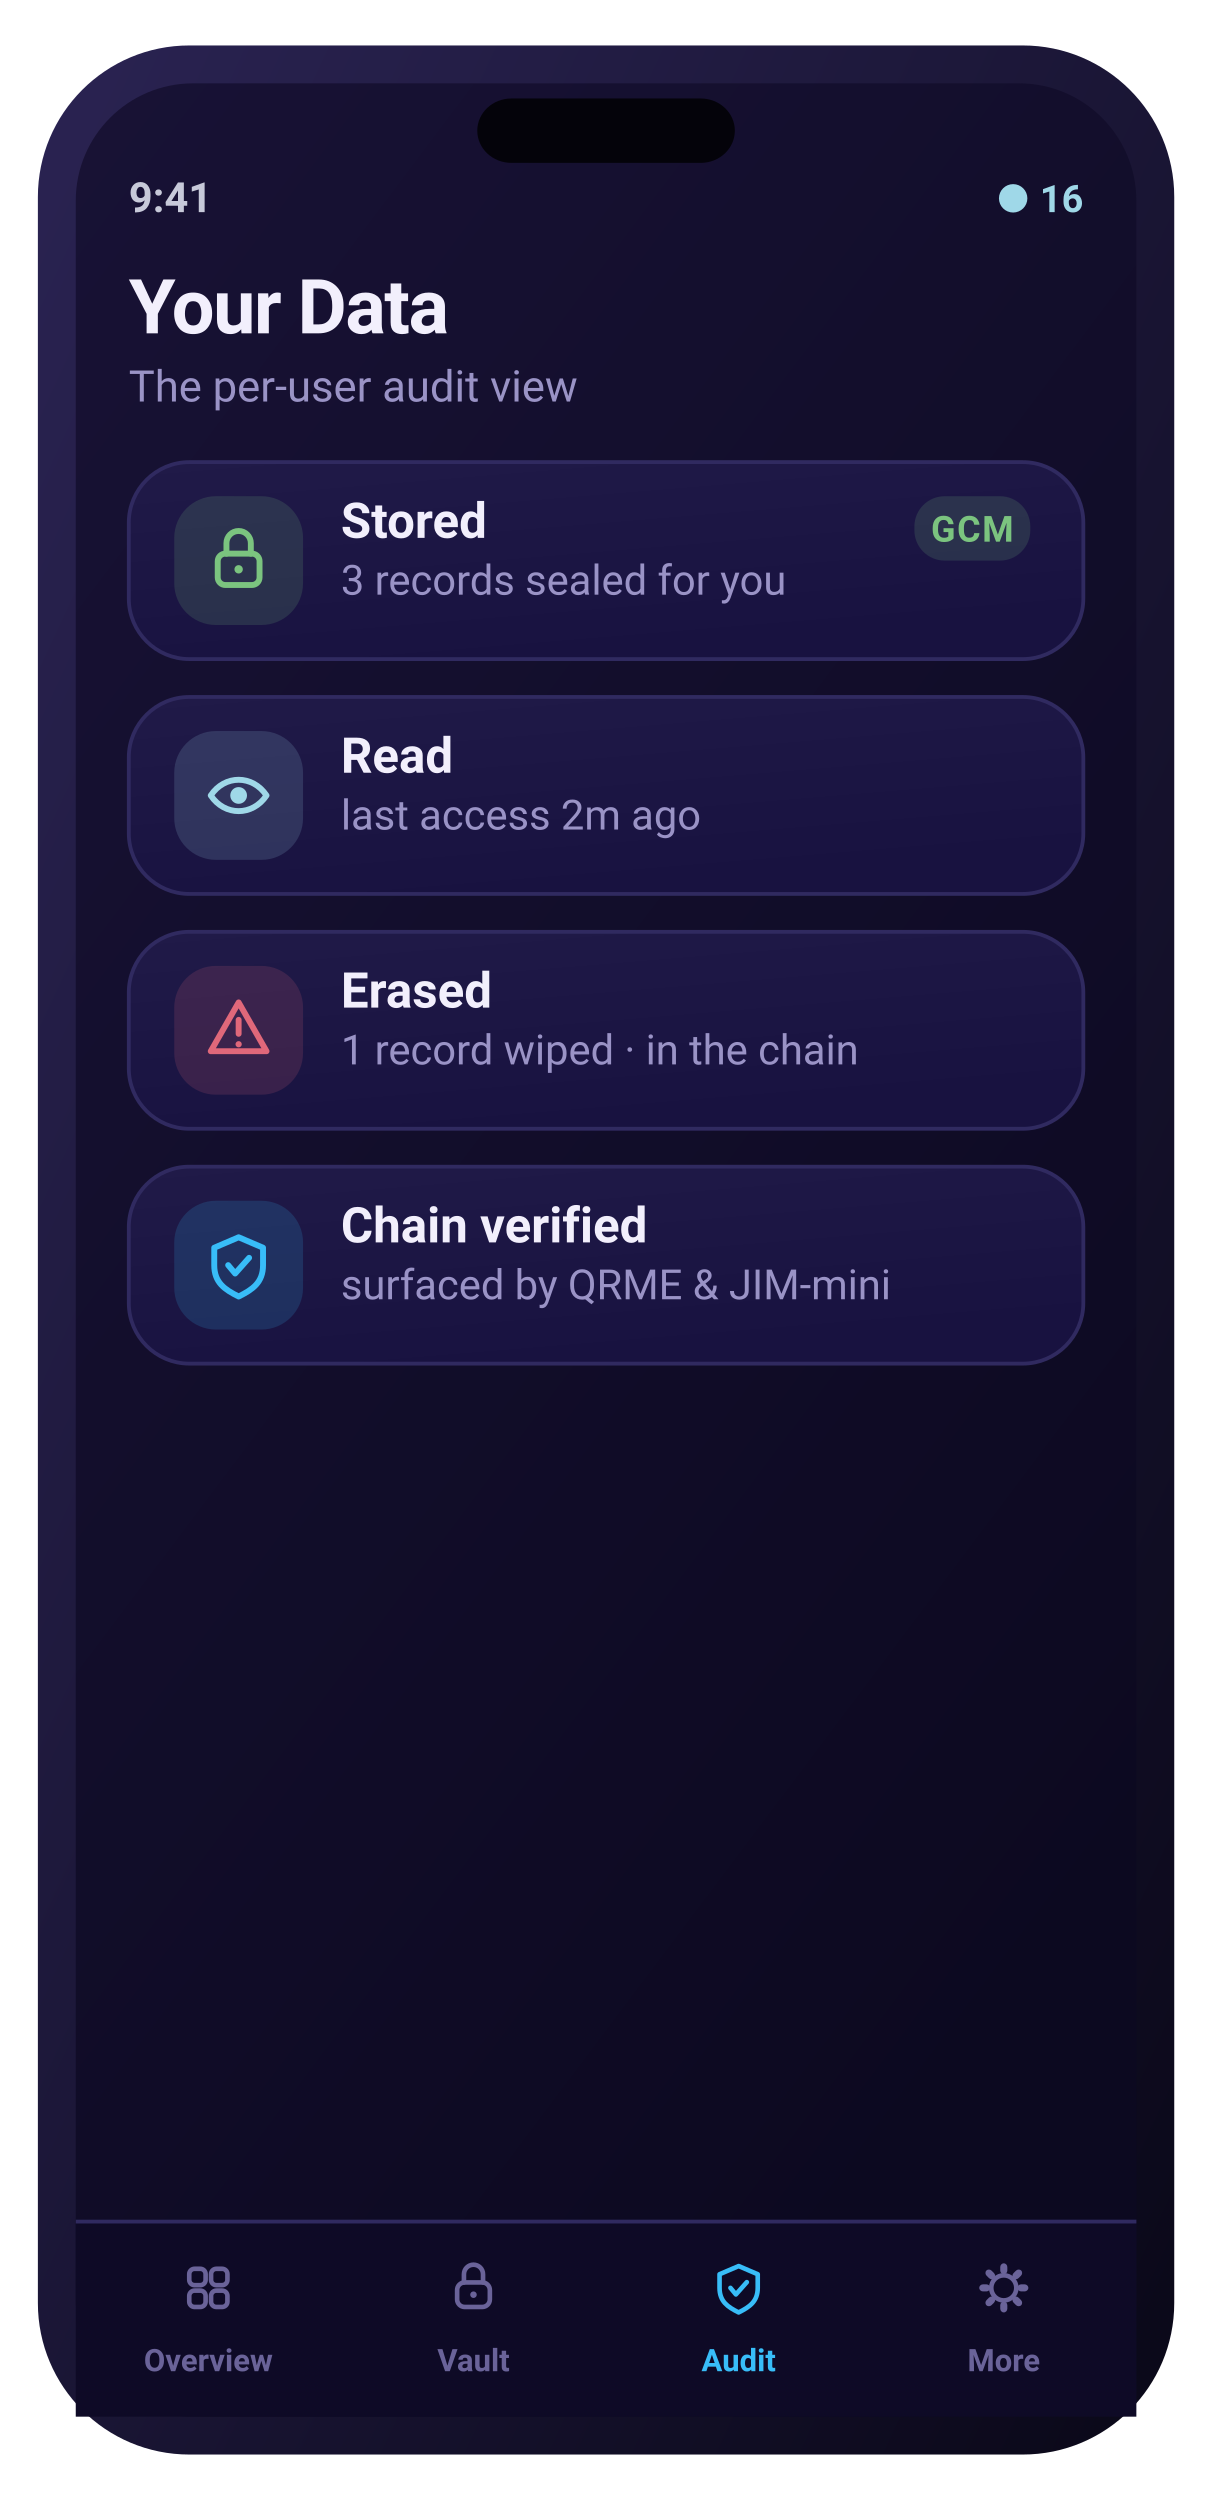
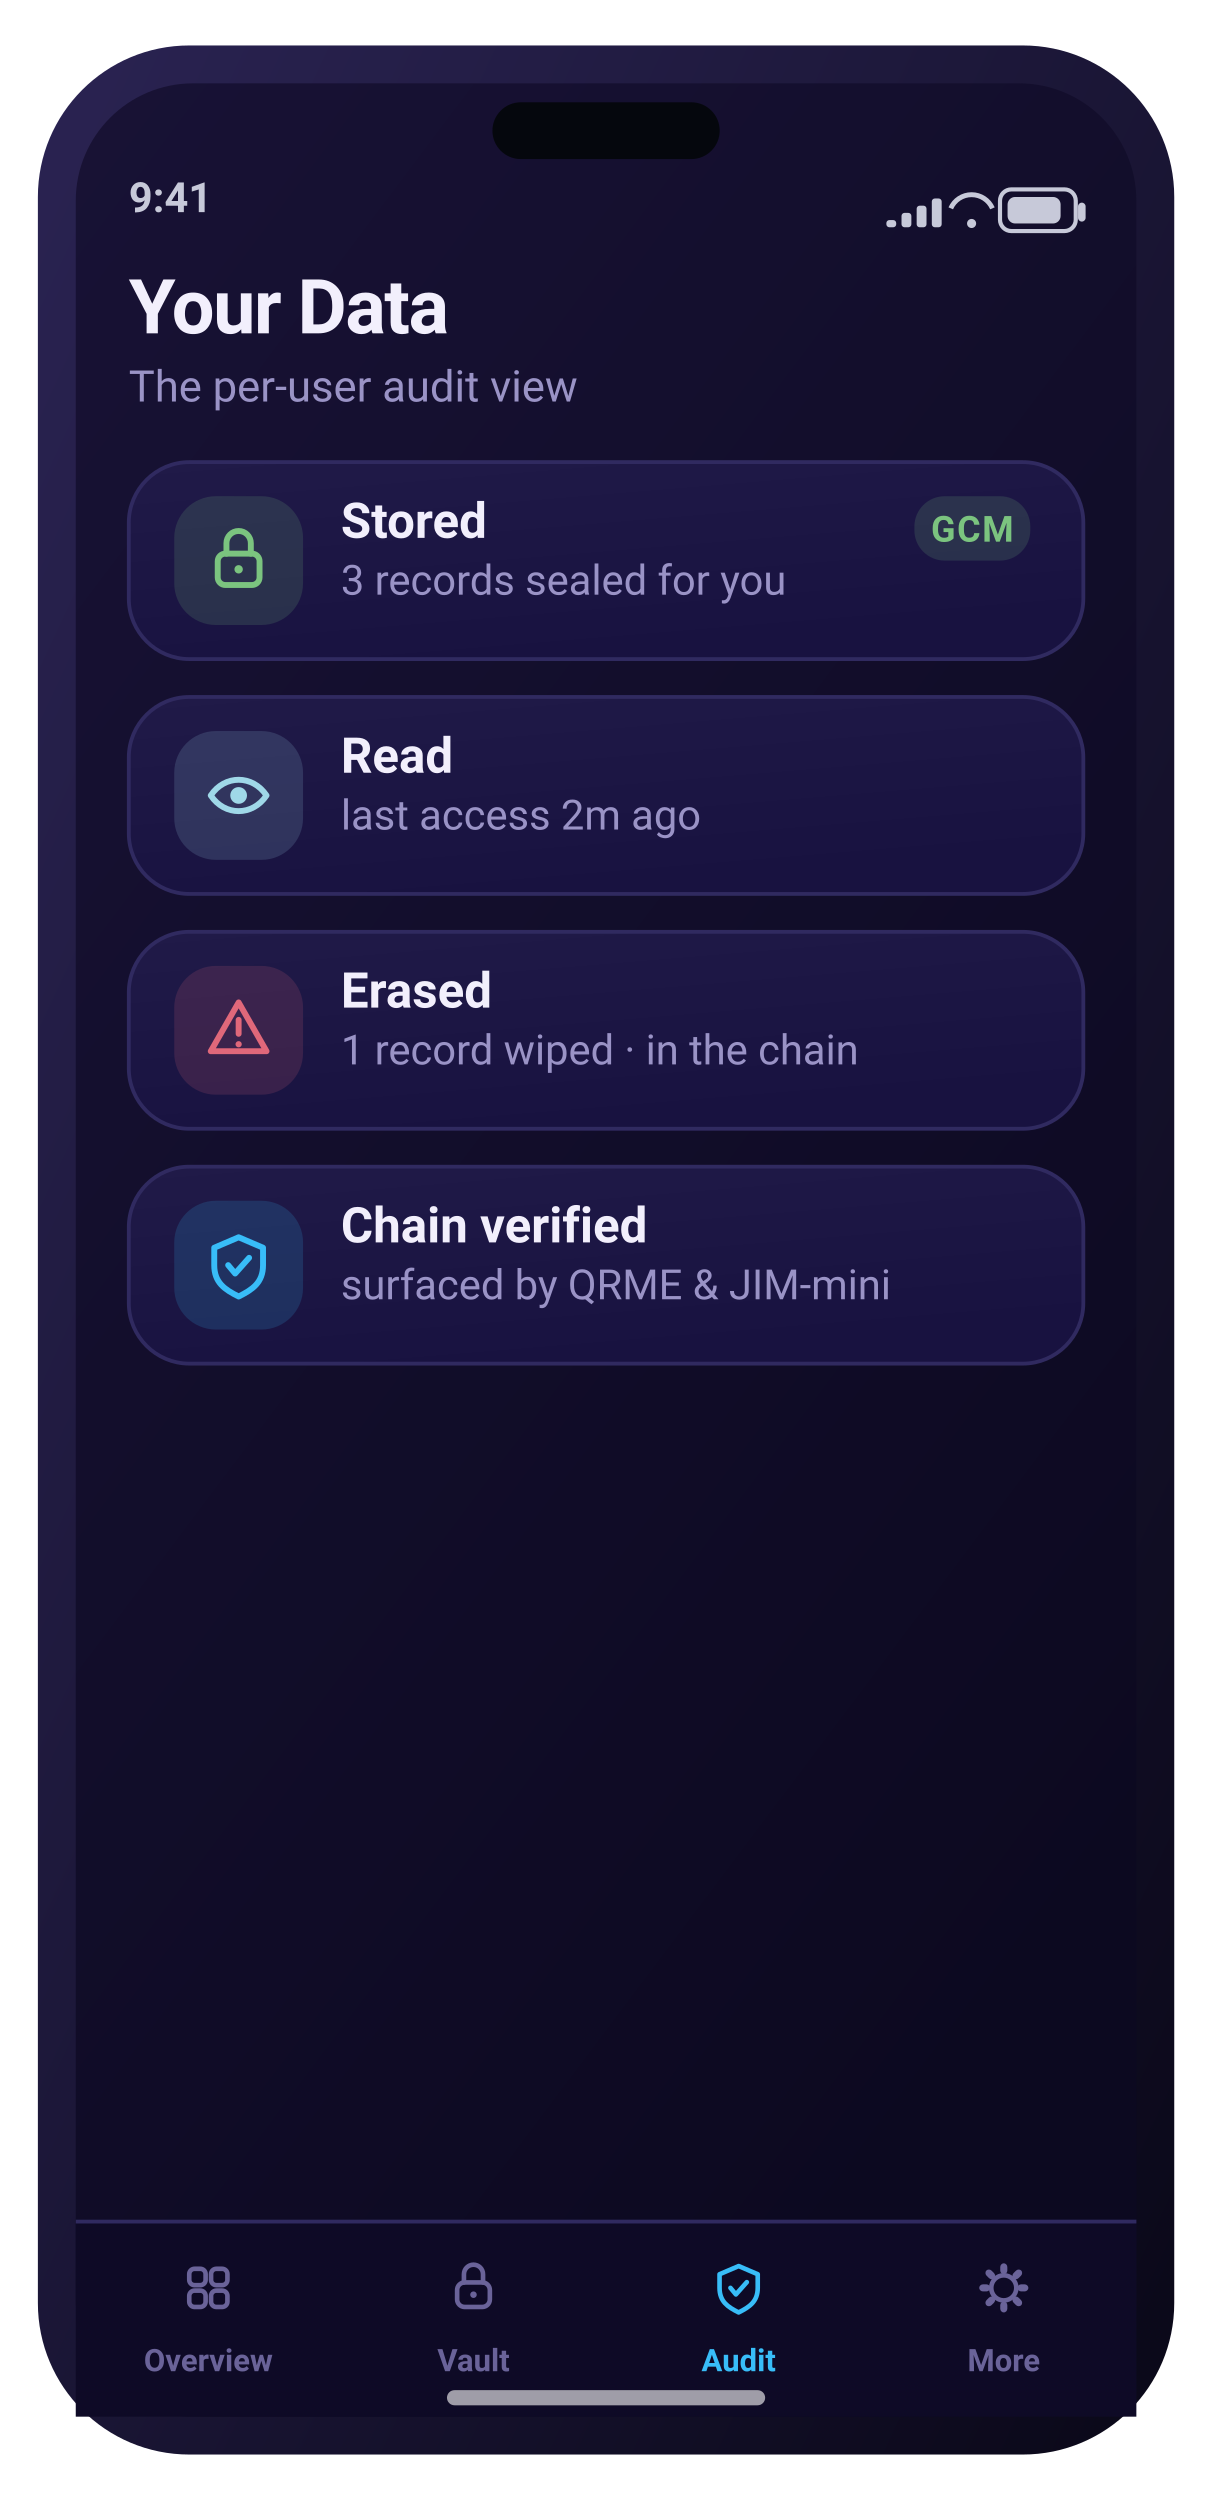
<svg xmlns="http://www.w3.org/2000/svg" width="320" height="660" viewBox="0 0 320 660" role="img" aria-label="Your Data screen">
  <defs>
    <linearGradient id="gScr" x1="0" y1="0" x2="0.6" y2="1">
      <stop offset="0" stop-color="#181235" />
      <stop offset="1" stop-color="#0c0920" />
    </linearGradient>
    <linearGradient id="gFrame" x1="0" y1="0" x2="1" y2="1">
      <stop offset="0" stop-color="#2a2352" />
      <stop offset="1" stop-color="#0a0818" />
    </linearGradient>
    <linearGradient id="gCard" x1="0" y1="0" x2="0.4" y2="1">
      <stop offset="0" stop-color="#201a48" />
      <stop offset="1" stop-color="#181240" />
    </linearGradient>
    <linearGradient id="gBrand" x1="0" y1="0" x2="1" y2="0">
      <stop offset="0" stop-color="#38bdf8" />
      <stop offset="1" stop-color="#7dd3fc" />
    </linearGradient>
    <linearGradient id="gAmber" x1="0" y1="0" x2="1" y2="0">
      <stop offset="0" stop-color="#ffb84d" />
      <stop offset="1" stop-color="#ffd27a" />
    </linearGradient>
    <linearGradient id="mV" x1="0" y1="0" x2="1" y2="0">
      <stop offset="0" stop-color="#38bdf8" />
      <stop offset="1" stop-color="#7dd3fc" />
    </linearGradient>
    <linearGradient id="mA" x1="0" y1="0" x2="1" y2="0">
      <stop offset="0" stop-color="#ffb84d" />
      <stop offset="1" stop-color="#ff9f45" />
    </linearGradient>
    <linearGradient id="mG" x1="0" y1="0" x2="1" y2="0">
      <stop offset="0" stop-color="#5fb87a" />
      <stop offset="1" stop-color="#7bc47f" />
    </linearGradient>
    <linearGradient id="mC" x1="0" y1="0" x2="1" y2="0">
      <stop offset="0" stop-color="#6bb6d6" />
      <stop offset="1" stop-color="#9fd8e8" />
    </linearGradient>
    <radialGradient id="orb" cx="36%" cy="30%" r="78%">
      <stop offset="0" stop-color="#cbeeff" />
      <stop offset="38%" stop-color="#38bdf8" />
      <stop offset="78%" stop-color="#1f6fb2" />
      <stop offset="100%" stop-color="#0b2438" />
    </radialGradient>
    <radialGradient id="glow" cx="50%" cy="50%" r="50%">
      <stop offset="0" stop-color="#9fd8e8" stop-opacity="0.5" />
      <stop offset="1" stop-color="#9fd8e8" stop-opacity="0" />
    </radialGradient>
  </defs>
  <rect x="10.0" y="12.0" width="300.0" height="636.0" rx="40" fill="url(#gFrame)" />
  <rect x="20.0" y="22.0" width="280.0" height="616.0" rx="31" fill="url(#gScr)" />
-   <rect x="126.0" y="26.0" width="68.0" height="17.0" rx="9" fill="#04030a" />
+   <rect x="130.0" y="27.0" width="60.0" height="15.0" rx="7.5" fill="#05070d" />
  <text x="34.0" y="56.0" font-family="-apple-system,BlinkMacSystemFont,'SF Pro Display','SF Pro Text','Segoe UI',Roboto,system-ui,sans-serif" font-size="11" font-weight="600" fill="#c7c9d9" text-anchor="start">9:41</text>
-   <text x="286.0" y="56.0" font-family="-apple-system,BlinkMacSystemFont,'SF Pro Display','SF Pro Text','Segoe UI',Roboto,system-ui,sans-serif" font-size="10" font-weight="700" fill="#9fd8e8" text-anchor="end">● 16</text>
+   <rect x="264.0" y="50.0" width="20.0" height="11.0" rx="3" fill="none" stroke="#c7c9d9" stroke-width="1.1" />
+   <rect x="266.0" y="52.0" width="14.0" height="7.0" rx="2" fill="#c7c9d9" />
+   <rect x="284.6" y="53.5" width="2.0" height="5.0" rx="1" fill="#c7c9d9" />
+   <path d="M251 55 a6 6 0 0 1 11 0" fill="none" stroke="#c7c9d9" stroke-width="1.3" />
+   <circle cx="256.5" cy="59" r="1.2" fill="#c7c9d9" />
+   <rect x="234.0" y="58.1" width="2.6" height="1.9" rx="0.8" fill="#c7c9d9" />
+   <rect x="238.0" y="56.2" width="2.6" height="3.8" rx="0.8" fill="#c7c9d9" />
+   <rect x="242.0" y="54.3" width="2.6" height="5.7" rx="0.8" fill="#c7c9d9" />
+   <rect x="246.0" y="52.4" width="2.6" height="7.6" rx="0.8" fill="#c7c9d9" />
  <text x="34.0" y="88.0" font-family="-apple-system,BlinkMacSystemFont,'SF Pro Display','SF Pro Text','Segoe UI',Roboto,system-ui,sans-serif" font-size="20" font-weight="700" fill="#f2effc" text-anchor="start" letter-spacing="-0.4">Your Data</text>
  <text x="34.0" y="106.0" font-family="-apple-system,BlinkMacSystemFont,'SF Pro Display','SF Pro Text','Segoe UI',Roboto,system-ui,sans-serif" font-size="11.5" font-weight="400" fill="#9a93c6" text-anchor="start">The per-user audit view</text>
  <rect x="34.0" y="122.0" width="252.0" height="52.0" rx="16" fill="url(#gCard)" stroke="#302a60" stroke-width="1" />
  <rect x="46.0" y="131.0" width="34.0" height="34.0" rx="11" fill="rgba(123,196,127,0.16)" />
  <rect x="57.48" y="146.16" width="11.04" height="8.28" rx="2" fill="none" stroke="#7bc47f" stroke-width="1.56" stroke-linecap="round" stroke-linejoin="round" />
  <path d="M59.78 146.16 v-2.76 a3.22 3.22 0 0 1 6.44 0 v2.76" fill="none" stroke="#7bc47f" stroke-width="1.56" stroke-linecap="round" stroke-linejoin="round" />
  <circle cx="63" cy="150.3" r="1.104" fill="#7bc47f" />
  <text x="90.0" y="142.0" font-family="-apple-system,BlinkMacSystemFont,'SF Pro Display','SF Pro Text','Segoe UI',Roboto,system-ui,sans-serif" font-size="13" font-weight="600" fill="#f2effc" text-anchor="start">Stored</text>
  <text x="90.0" y="157.0" font-family="-apple-system,BlinkMacSystemFont,'SF Pro Display','SF Pro Text','Segoe UI',Roboto,system-ui,sans-serif" font-size="11" font-weight="400" fill="#9a93c6" text-anchor="start">3 records sealed for you</text>
  <rect x="241.4" y="131.0" width="30.6" height="17.0" rx="8" fill="rgba(123,196,127,0.16)" />
  <text x="256.7" y="143.0" font-family="-apple-system,BlinkMacSystemFont,'SF Pro Display','SF Pro Text','Segoe UI',Roboto,system-ui,sans-serif" font-size="9.5" font-weight="700" fill="#7bc47f" text-anchor="middle" letter-spacing="0.4">GCM</text>
  <rect x="34.0" y="184.0" width="252.0" height="52.0" rx="16" fill="url(#gCard)" stroke="#302a60" stroke-width="1" />
  <rect x="46.0" y="193.0" width="34.0" height="34.0" rx="11" fill="rgba(159,216,232,0.16)" />
  <path d="M55.64 210.0 c3.68 -5.52 11.04 -5.52 14.72 0 c-3.68 5.52 -11.04 5.52 -14.72 0 Z" fill="none" stroke="#9fd8e8" stroke-width="1.56" stroke-linecap="round" stroke-linejoin="round" />
  <circle cx="63" cy="210.0" r="2.208" fill="#9fd8e8" />
  <text x="90.0" y="204.0" font-family="-apple-system,BlinkMacSystemFont,'SF Pro Display','SF Pro Text','Segoe UI',Roboto,system-ui,sans-serif" font-size="13" font-weight="600" fill="#f2effc" text-anchor="start">Read</text>
  <text x="90.0" y="219.0" font-family="-apple-system,BlinkMacSystemFont,'SF Pro Display','SF Pro Text','Segoe UI',Roboto,system-ui,sans-serif" font-size="11" font-weight="400" fill="#9a93c6" text-anchor="start">last access 2m ago</text>
  <rect x="34.0" y="246.0" width="252.0" height="52.0" rx="16" fill="url(#gCard)" stroke="#302a60" stroke-width="1" />
  <rect x="46.0" y="255.0" width="34.0" height="34.0" rx="11" fill="rgba(224,104,122,0.16)" />
  <path d="M63 264.64 L70.36 277.52 H55.64 Z" fill="none" stroke="#e0687a" stroke-width="1.56" stroke-linecap="round" stroke-linejoin="round" />
  <path d="M63 269.24 v3.68" fill="none" stroke="#e0687a" stroke-width="1.56" stroke-linecap="round" stroke-linejoin="round" />
  <circle cx="63" cy="275.68" r="0.828" fill="#e0687a" />
  <text x="90.0" y="266.0" font-family="-apple-system,BlinkMacSystemFont,'SF Pro Display','SF Pro Text','Segoe UI',Roboto,system-ui,sans-serif" font-size="13" font-weight="600" fill="#f2effc" text-anchor="start">Erased</text>
  <text x="90.0" y="281.0" font-family="-apple-system,BlinkMacSystemFont,'SF Pro Display','SF Pro Text','Segoe UI',Roboto,system-ui,sans-serif" font-size="11" font-weight="400" fill="#9a93c6" text-anchor="start">1 record wiped · in the chain</text>
  <rect x="34.0" y="308.0" width="252.0" height="52.0" rx="16" fill="url(#gCard)" stroke="#302a60" stroke-width="1" />
  <rect x="46.0" y="317.0" width="34.0" height="34.0" rx="11" fill="rgba(56,189,248,0.16)" />
  <path d="M63 326.64 l6.44 2.76 v4.6 c0 4.6 -2.76 6.44 -6.44 8.28 c-3.68 -1.84 -6.44 -3.68 -6.44 -8.28 v-4.6 Z" fill="none" stroke="#38bdf8" stroke-width="1.56" stroke-linecap="round" stroke-linejoin="round" />
  <path d="M60.24 334.0 l1.84 2.208 3.68 -4.14" fill="none" stroke="#38bdf8" stroke-width="1.56" stroke-linecap="round" stroke-linejoin="round" />
  <text x="90.0" y="328.0" font-family="-apple-system,BlinkMacSystemFont,'SF Pro Display','SF Pro Text','Segoe UI',Roboto,system-ui,sans-serif" font-size="13" font-weight="600" fill="#f2effc" text-anchor="start">Chain verified</text>
  <text x="90.0" y="343.0" font-family="-apple-system,BlinkMacSystemFont,'SF Pro Display','SF Pro Text','Segoe UI',Roboto,system-ui,sans-serif" font-size="11" font-weight="400" fill="#9a93c6" text-anchor="start">surfaced by QRME &amp; JIM-mini</text>
  <rect x="20.0" y="586.0" width="280.0" height="52.0" rx="0" fill="#0e0a26" />
  <rect x="20" y="586" width="280" height="1" fill="#302a60" />
  <rect x="49.96" y="598.96" width="4.32" height="4.32" rx="1.4" fill="none" stroke="#6a6399" stroke-width="1.22" stroke-linecap="round" stroke-linejoin="round" />
  <rect x="55.72" y="598.96" width="4.32" height="4.32" rx="1.4" fill="none" stroke="#6a6399" stroke-width="1.22" stroke-linecap="round" stroke-linejoin="round" />
  <rect x="49.96" y="604.72" width="4.32" height="4.32" rx="1.4" fill="none" stroke="#6a6399" stroke-width="1.22" stroke-linecap="round" stroke-linejoin="round" />
  <rect x="55.72" y="604.72" width="4.32" height="4.32" rx="1.4" fill="none" stroke="#6a6399" stroke-width="1.22" stroke-linecap="round" stroke-linejoin="round" />
  <text x="55.0" y="626.0" font-family="-apple-system,BlinkMacSystemFont,'SF Pro Display','SF Pro Text','Segoe UI',Roboto,system-ui,sans-serif" font-size="8.2" font-weight="600" fill="#6a6399" text-anchor="middle">Overview</text>
  <rect x="120.68" y="602.56" width="8.64" height="6.48" rx="2" fill="none" stroke="#6a6399" stroke-width="1.22" stroke-linecap="round" stroke-linejoin="round" />
  <path d="M122.48 602.56 v-2.16 a2.52 2.52 0 0 1 5.04 0 v2.16" fill="none" stroke="#6a6399" stroke-width="1.22" stroke-linecap="round" stroke-linejoin="round" />
  <circle cx="125.0" cy="605.8" r="0.864" fill="#6a6399" />
  <text x="125.0" y="626.0" font-family="-apple-system,BlinkMacSystemFont,'SF Pro Display','SF Pro Text','Segoe UI',Roboto,system-ui,sans-serif" font-size="8.2" font-weight="600" fill="#6a6399" text-anchor="middle">Vault</text>
  <path d="M195.0 598.24 l5.04 2.16 v3.6 c0 3.6 -2.16 5.04 -5.04 6.48 c-2.88 -1.44 -5.04 -2.88 -5.04 -6.48 v-3.6 Z" fill="none" stroke="#38bdf8" stroke-width="1.22" stroke-linecap="round" stroke-linejoin="round" />
  <path d="M192.84 604 l1.44 1.728 2.88 -3.24" fill="none" stroke="#38bdf8" stroke-width="1.22" stroke-linecap="round" stroke-linejoin="round" />
  <text x="195.0" y="626.0" font-family="-apple-system,BlinkMacSystemFont,'SF Pro Display','SF Pro Text','Segoe UI',Roboto,system-ui,sans-serif" font-size="8.2" font-weight="600" fill="#38bdf8" text-anchor="middle">Audit</text>
  <rect x="264.064" y="597.52" width="1.872" height="2.88" rx="1" transform="rotate(0 265.0 604)" fill="#6a6399" />
  <rect x="264.064" y="597.52" width="1.872" height="2.88" rx="1" transform="rotate(45 265.0 604)" fill="#6a6399" />
  <rect x="264.064" y="597.52" width="1.872" height="2.88" rx="1" transform="rotate(90 265.0 604)" fill="#6a6399" />
  <rect x="264.064" y="597.52" width="1.872" height="2.88" rx="1" transform="rotate(135 265.0 604)" fill="#6a6399" />
  <rect x="264.064" y="597.52" width="1.872" height="2.88" rx="1" transform="rotate(180 265.0 604)" fill="#6a6399" />
  <rect x="264.064" y="597.52" width="1.872" height="2.88" rx="1" transform="rotate(225 265.0 604)" fill="#6a6399" />
  <rect x="264.064" y="597.52" width="1.872" height="2.88" rx="1" transform="rotate(270 265.0 604)" fill="#6a6399" />
  <rect x="264.064" y="597.52" width="1.872" height="2.88" rx="1" transform="rotate(315 265.0 604)" fill="#6a6399" />
  <circle cx="265.0" cy="604" r="3.312" fill="none" stroke="#6a6399" stroke-width="1.22" stroke-linecap="round" stroke-linejoin="round" />
  <text x="265.0" y="626.0" font-family="-apple-system,BlinkMacSystemFont,'SF Pro Display','SF Pro Text','Segoe UI',Roboto,system-ui,sans-serif" font-size="8.2" font-weight="600" fill="#6a6399" text-anchor="middle">More</text>
+   <rect x="118.0" y="631.0" width="84.0" height="4.0" rx="2" fill="rgba(255,255,255,0.6)" />
</svg>
